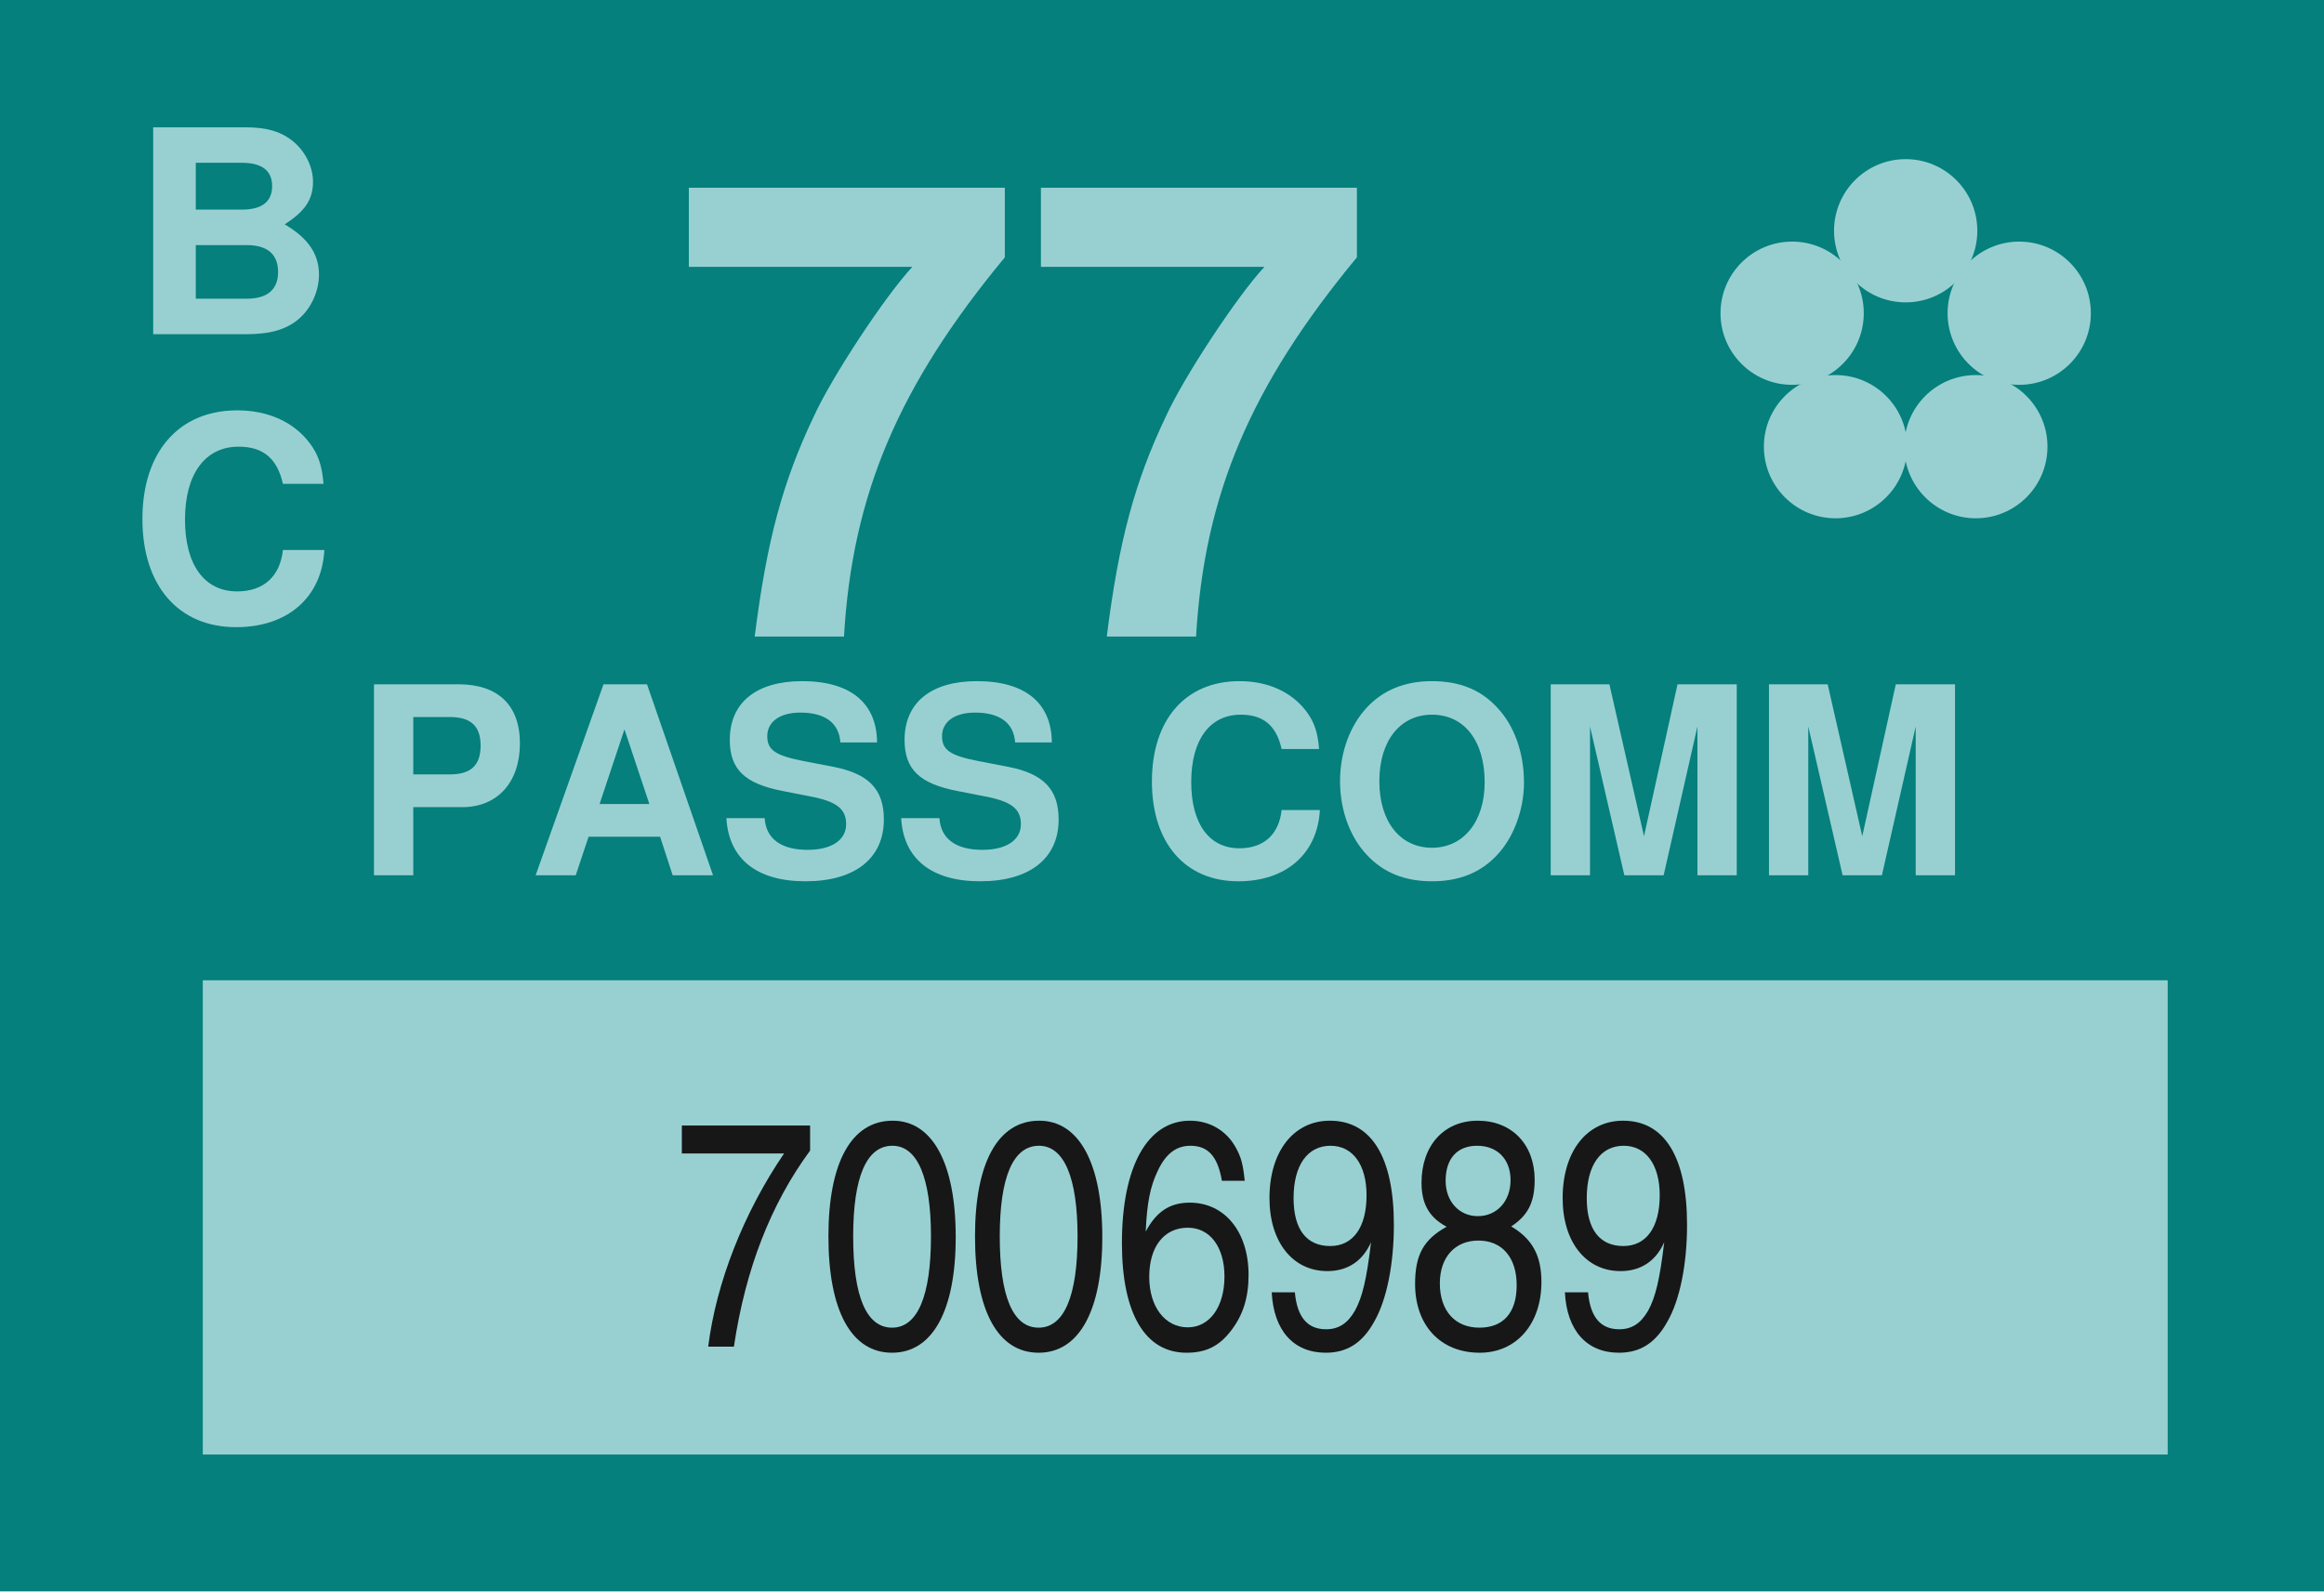
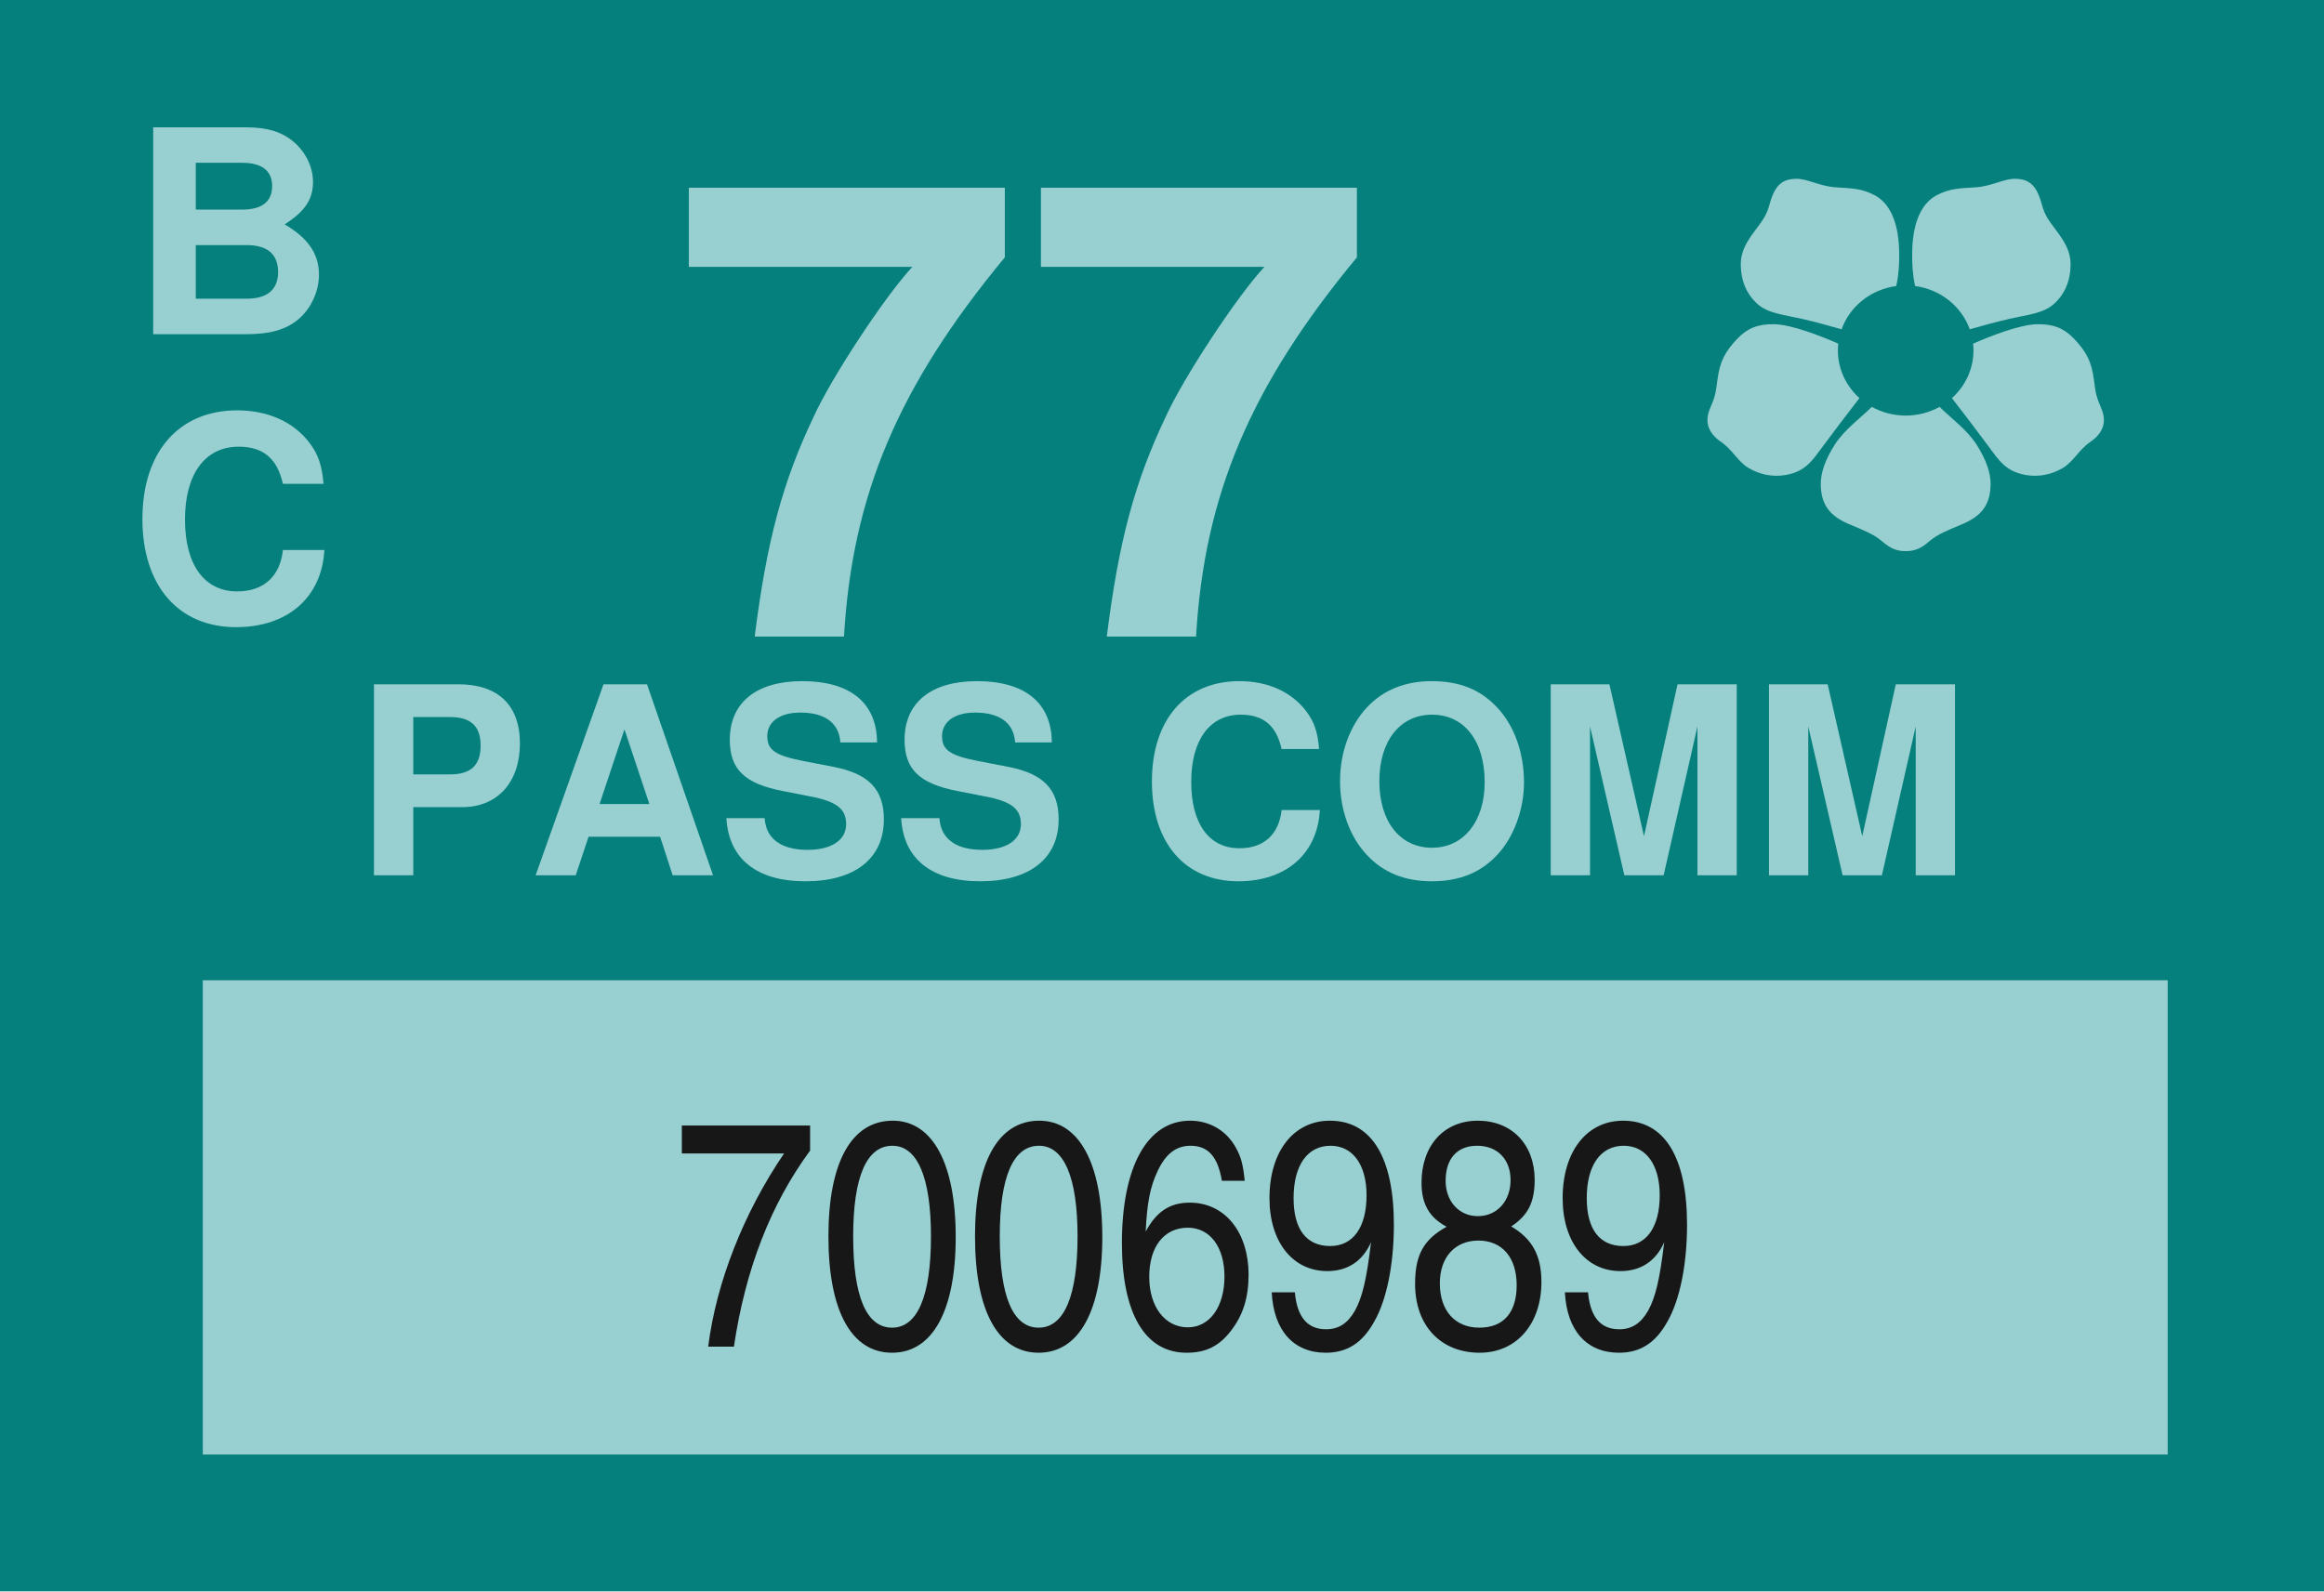
<svg xmlns="http://www.w3.org/2000/svg" viewBox="0 0 146 100" width="146" height="100">
  <g data-role="renewal-decal" data-accuracy="photograph-reviewed reconstruction; font and colour approximate" data-printing-system="annual-bc" data-placement="rear">
    <rect x="0" y="0" width="146" height="100" fill="#05807c" />
    <g data-role="decal-class" data-die="bc-decal-print-normal" data-fit="natural" role="img" aria-label="B">
      <g transform="translate(8.162 8) scale(0.13)" fill="none" stroke="#98d0d2" stroke-width="0" stroke-linecap="square" stroke-linejoin="round">
        <g transform="translate(0 0)" data-character="B" fill="#98d0d2" stroke="none" fill-rule="evenodd">
          <path d="M11.248 100.0H56.241C67.764 100.0 75.446 97.805 81.481 92.73C87.517 87.654 91.358 79.287 91.358 71.193C91.358 61.317 86.145 53.498 74.76 46.914C84.636 40.604 88.477 34.842 88.477 26.337C88.477 19.342 85.048 12.209 79.424 7.27C73.525 2.195 66.529 0.0 55.83 0.0H11.248ZM31.824 17.147H54.184C63.786 17.147 68.724 20.988 68.724 28.395C68.724 35.94 63.786 39.781 54.184 39.781H31.824ZM31.824 56.927H56.379C66.392 56.927 71.605 61.317 71.605 69.959C71.605 78.464 66.392 82.853 56.379 82.853H31.824Z" />
        </g>
      </g>
    </g>
    <g data-role="decal-class" data-die="bc-decal-print-normal" data-fit="natural" role="img" aria-label="C">
      <g transform="translate(8.162 26) scale(0.13)" fill="none" stroke="#98d0d2" stroke-width="0" stroke-linecap="square" stroke-linejoin="round">
        <g transform="translate(0 0)" data-character="C" fill="#98d0d2" stroke="none" fill-rule="evenodd">
          <path d="M93.553 33.882C92.867 25.24 91.084 19.753 86.831 14.129C79.15 3.978 66.804 -1.646 51.852 -1.646C23.594 -1.646 6.036 18.519 6.036 50.892C6.036 83.128 23.457 103.155 51.303 103.155C76.269 103.155 92.73 88.752 93.964 65.844H73.937C72.565 78.601 64.609 85.871 51.852 85.871C35.94 85.871 26.612 72.977 26.612 51.166C26.612 29.081 36.351 15.912 52.538 15.912C64.472 15.912 71.193 21.674 73.937 33.882Z" />
        </g>
      </g>
    </g>
    <g data-role="decal-year" data-die="bc-decal-print-normal" data-fit="natural" role="img" aria-label="77">
      <g transform="translate(42.122 11) scale(0.29)" fill="none" stroke="#98d0d2" stroke-width="0" stroke-linecap="square" stroke-linejoin="round">
        <g transform="translate(0 0)" data-character="7" fill="#98d0d2" stroke="none" fill-rule="evenodd">
          <path d="M72.428 2.743H3.978V19.89H52.401C46.502 26.2 34.842 43.896 31.001 52.401C24.28 66.529 20.85 79.287 18.244 100.0H37.586C39.369 69.273 49.383 45.679 72.428 17.833Z" />
        </g>
        <g transform="translate(76.269 0)" data-character="7" fill="#98d0d2" stroke="none" fill-rule="evenodd">
          <path d="M72.428 2.743H3.978V19.89H52.401C46.502 26.2 34.842 43.896 31.001 52.401C24.28 66.529 20.85 79.287 18.244 100.0H37.586C39.369 69.273 49.383 45.679 72.428 17.833Z" />
        </g>
      </g>
    </g>
-     <g data-role="decal-emblem" data-accuracy="simplified">
-       <circle cx="119.72" cy="14.5" r="4.5" fill="#98d0d2" />
-       <circle cx="126.853" cy="19.682" r="4.5" fill="#98d0d2" />
-       <circle cx="124.128" cy="28.068" r="4.5" fill="#98d0d2" />
-       <circle cx="115.312" cy="28.068" r="4.5" fill="#98d0d2" />
-       <circle cx="112.587" cy="19.682" r="4.5" fill="#98d0d2" />
+     <g transform="translate(104.72 7) scale(0.02392344)" data-role="decal-emblem" data-source="Flower_Vector_Package/svg/flower-compound.svg" data-accuracy="user-supplied vector reconstruction">
+       <path d="M 602.227 458.664 C 609 427 610 404 610 377 C 610 295 587 243 547 221 C 512 201.75 482 202 444 199.5 C 401 196.67 370 177 340 177 C 309 177 290 190 278 219 C 267 245.58 269 260 249 289 C 227 320.9 194 354 194 401 C 194 446 210 481 238 506 C 266 531 307 534 355 545 C 389 552.79 430 564 458.698 572.328 A 178 171 0 0 1 602.227 458.664 Z M 651.773 458.664 C 645 427 644 404 644 377 C 644 295 667 243 707 221 C 742 201.75 772 202 810 199.5 C 853 196.67 884 177 914 177 C 945 177 964 190 976 219 C 987 245.58 985 260 1005 289 C 1027 320.9 1060 354 1060 401 C 1060 446 1044 481 1016 506 C 988 531 947 534 899 545 C 865 552.79 824 564 795.302 572.328 A 178 171 0 0 0 651.773 458.664 Z M 449.975 610.126 C 409 592 329 560 282 559 C 239 558.09 211 570 186 596 C 153 630.32 139 657 133 703 C 128 741.33 127 748 113 781 C 99 814 107 844 142 868 C 173 889.26 186 920 215 937 C 244 954 278 961 312 955 C 364 945.82 382 917 410 879 C 438 841 471 798 505.604 753.061 A 178 171 0 0 1 449.975 610.126 Z M 804.025 610.126 C 845 592 925 560 972 559 C 1015 558.09 1043 570 1068 596 C 1101 630.32 1115 657 1121 703 C 1126 741.33 1127 748 1141 781 C 1155 814 1147 844 1112 868 C 1081 889.26 1068 920 1039 937 C 1010 954 976 961 942 955 C 890 945.82 872 917 844 879 C 816 841 783 798 748.396 753.061 A 178 171 0 0 0 804.025 610.126 Z M 538 776.09 C 509 805 466 836 441 875 C 416 914 404 949 404 978 C 404 1036 431 1064 478 1084 C 515 1099.74 543 1110 566 1130 C 589 1150 606 1155 627 1155 C 648 1155 665 1150 688 1130 C 711 1110 739 1099.74 776 1084 C 823 1064 850 1036 850 978 C 850 949 838 914 813 875 C 788 836 745 805 716 776.09 A 178 171 0 0 1 538 776.09 Z" fill="#98d0d2" fill-rule="evenodd" />
    </g>
    <g data-role="decal-class" data-die="bc-decal-print-normal" data-fit="natural" role="img" aria-label="PASS COMM">
      <g transform="translate(22.243 43) scale(0.12)" fill="none" stroke="#98d0d2" stroke-width="0" stroke-linecap="square" stroke-linejoin="round">
        <g transform="translate(0 0)" data-character="P" fill="#98d0d2" stroke="none" fill-rule="evenodd">
          <path d="M31.001 64.335H56.653C75.034 64.335 86.831 51.303 86.831 31.001C86.831 10.974 75.446 0.0 54.595 0.0H10.425V100.0H31.001ZM31.001 47.188V17.147H50.206C61.18 17.147 66.255 21.948 66.255 32.099C66.255 42.387 61.18 47.188 50.206 47.188Z" />
        </g>
        <g transform="translate(91.495 0)" data-character="A" fill="#98d0d2" stroke="none" fill-rule="evenodd">
          <path d="M68.724 79.835 75.309 100.0H96.433L61.866 0.0H39.095L3.567 100.0H24.554L31.276 79.835ZM63.1 62.689H37.037L50.069 23.594Z" />
        </g>
        <g transform="translate(190.535 0)" data-character="S" fill="#98d0d2" stroke="none" fill-rule="evenodd">
          <path d="M83.265 30.453C83.128 9.739 69.273 -1.646 44.033 -1.646C20.027 -1.646 6.173 9.602 6.173 29.081C6.173 44.582 13.992 52.126 34.294 55.967L48.285 58.711C62.003 61.317 67.078 65.158 67.078 73.251C67.078 81.619 59.396 86.694 46.914 86.694C32.922 86.694 25.103 80.796 24.417 70.096H4.39C5.624 91.495 20.302 103.155 45.816 103.155C71.605 103.155 86.831 91.221 86.831 70.782C86.831 55.007 78.875 46.776 60.357 43.21L44.719 40.192C30.041 37.311 25.789 34.431 25.789 27.16C25.789 19.616 32.373 14.815 43.073 14.815C56.104 14.815 63.374 20.302 64.06 30.453Z" />
        </g>
        <g transform="translate(282.03 0)" data-character="S" fill="#98d0d2" stroke="none" fill-rule="evenodd">
          <path d="M83.265 30.453C83.128 9.739 69.273 -1.646 44.033 -1.646C20.027 -1.646 6.173 9.602 6.173 29.081C6.173 44.582 13.992 52.126 34.294 55.967L48.285 58.711C62.003 61.317 67.078 65.158 67.078 73.251C67.078 81.619 59.396 86.694 46.914 86.694C32.922 86.694 25.103 80.796 24.417 70.096H4.39C5.624 91.495 20.302 103.155 45.816 103.155C71.605 103.155 86.831 91.221 86.831 70.782C86.831 55.007 78.875 46.776 60.357 43.21L44.719 40.192C30.041 37.311 25.789 34.431 25.789 27.16C25.789 19.616 32.373 14.815 43.073 14.815C56.104 14.815 63.374 20.302 64.06 30.453Z" />
        </g>
        <g transform="translate(373.525 0)" data-character=" " fill="#98d0d2" stroke="none" fill-rule="evenodd">
          <path d="" />
        </g>
        <g transform="translate(411.659 0)" data-character="C" fill="#98d0d2" stroke="none" fill-rule="evenodd">
          <path d="M93.553 33.882C92.867 25.24 91.084 19.753 86.831 14.129C79.15 3.978 66.804 -1.646 51.852 -1.646C23.594 -1.646 6.036 18.519 6.036 50.892C6.036 83.128 23.457 103.155 51.303 103.155C76.269 103.155 92.73 88.752 93.964 65.844H73.937C72.565 78.601 64.609 85.871 51.852 85.871C35.94 85.871 26.612 72.977 26.612 51.166C26.612 29.081 36.351 15.912 52.538 15.912C64.472 15.912 71.193 21.674 73.937 33.882Z" />
        </g>
        <g transform="translate(510.699 0)" data-character="O" fill="#98d0d2" stroke="none" fill-rule="evenodd">
          <path d="M53.498 -1.646C39.506 -1.646 27.984 3.018 19.479 12.209C10.562 21.811 5.487 35.802 5.487 50.754C5.487 65.706 10.562 79.835 19.479 89.3C28.121 98.628 39.369 103.155 53.635 103.155C67.901 103.155 79.15 98.628 87.791 89.3C96.433 80.11 101.783 65.569 101.783 51.44C101.783 35.802 96.708 21.674 87.791 12.209C79.012 2.743 68.038 -1.646 53.498 -1.646ZM53.635 15.912C70.508 15.912 81.207 29.63 81.207 51.303C81.207 71.879 70.096 85.597 53.635 85.597C36.9 85.597 26.063 71.879 26.063 50.754C26.063 29.63 36.9 15.912 53.635 15.912Z" />
        </g>
        <g transform="translate(617.421 0)" data-character="M" fill="#98d0d2" stroke="none" fill-rule="evenodd">
          <path d="M29.63 22.085 47.599 100.0H68.176L85.871 22.085V100.0H106.447V0.0H75.446L57.888 79.561L39.781 0.0H9.053V100.0H29.63Z" />
        </g>
        <g transform="translate(731.687 0)" data-character="M" fill="#98d0d2" stroke="none" fill-rule="evenodd">
          <path d="M29.63 22.085 47.599 100.0H68.176L85.871 22.085V100.0H106.447V0.0H75.446L57.888 79.561L39.781 0.0H9.053V100.0H29.63Z" />
        </g>
      </g>
    </g>
    <rect x="13.14" y="62" width="122.64" height="29" fill="#98d0d2" stroke="#98d0d2" stroke-width="0.8" data-role="decal-control-panel" />
    <g data-role="decal-serial" data-die="bc-decal-print-control" data-fit="natural" role="img" aria-label="7006989">
      <g transform="translate(42.229 70.12) scale(0.145)" fill="none" stroke="#171717" stroke-width="0" stroke-linecap="square" stroke-linejoin="round">
        <g transform="translate(0 0)" data-character="7" fill="#171717" stroke="none" fill-rule="evenodd">
          <path d="M4.178 16.295H48.468C30.919 42.061 19.081 72.284 15.599 100.0H26.741C31.755 66.295 42.758 38.162 59.749 15.042V4.178H4.178Z" />
        </g>
        <g transform="translate(63.51 0)" data-character="0" fill="#171717" stroke="none" fill-rule="evenodd">
          <path d="M32.033 2.089C14.206 2.089 4.178 20.056 4.178 52.228C4.178 84.401 14.067 102.646 31.755 102.646C49.304 102.646 59.331 84.401 59.331 52.507C59.331 20.613 49.304 2.089 32.033 2.089ZM31.894 12.953C42.758 12.953 48.607 26.741 48.607 52.228C48.607 78.134 42.758 91.783 31.755 91.783C20.613 91.783 14.903 78.273 14.903 52.228C14.903 26.323 20.752 12.953 31.894 12.953Z" />
        </g>
        <g transform="translate(127.02 0)" data-character="0" fill="#171717" stroke="none" fill-rule="evenodd">
          <path d="M32.033 2.089C14.206 2.089 4.178 20.056 4.178 52.228C4.178 84.401 14.067 102.646 31.755 102.646C49.304 102.646 59.331 84.401 59.331 52.507C59.331 20.613 49.304 2.089 32.033 2.089ZM31.894 12.953C42.758 12.953 48.607 26.741 48.607 52.228C48.607 78.134 42.758 91.783 31.755 91.783C20.613 91.783 14.903 78.273 14.903 52.228C14.903 26.323 20.752 12.953 31.894 12.953Z" />
        </g>
        <g transform="translate(190.53 0)" data-character="6" fill="#171717" stroke="none" fill-rule="evenodd">
          <path d="M57.521 28.134C56.825 21.17 55.989 17.967 53.76 13.928C49.721 6.407 42.34 2.089 33.844 2.089C15.32 2.089 4.318 22.006 4.318 55.153C4.318 85.655 14.345 102.646 32.312 102.646C40.669 102.646 46.379 99.861 51.532 93.175C56.825 86.351 59.192 78.691 59.192 68.942C59.192 50.279 48.886 37.604 33.705 37.604C25.07 37.604 19.22 41.504 14.624 50.139C15.181 37.744 16.574 30.641 19.777 23.955C23.259 16.435 27.855 12.953 33.983 12.953C41.643 12.953 45.822 17.549 47.632 28.134ZM32.869 48.468C42.479 48.468 48.747 56.825 48.747 69.638C48.747 82.73 42.34 91.643 32.869 91.643C22.981 91.643 16.156 82.73 16.156 69.777C16.156 56.685 22.563 48.468 32.869 48.468Z" />
        </g>
        <g transform="translate(254.04 0)" data-character="9" fill="#171717" stroke="none" fill-rule="evenodd">
          <path d="M5.71 76.462C6.546 93.036 15.181 102.646 29.109 102.646C38.301 102.646 44.986 98.468 50.139 89.136C55.571 79.666 58.635 64.206 58.635 47.214C58.635 17.827 48.886 2.089 30.919 2.089C15.181 2.089 4.735 15.46 4.735 35.655C4.735 54.596 14.763 67.27 29.805 67.27C38.579 67.27 45.125 62.953 48.747 54.735C46.797 71.031 44.986 78.552 41.783 84.401C38.579 89.972 34.68 92.479 29.248 92.479C21.17 92.479 16.713 87.187 15.738 76.462ZM31.198 12.953C40.808 12.953 46.797 21.17 46.797 34.401C46.797 48.329 40.947 56.407 31.058 56.407C20.752 56.407 15.181 49.164 15.181 35.655C15.181 21.448 21.17 12.953 31.198 12.953Z" />
        </g>
        <g transform="translate(317.55 0)" data-character="8" fill="#171717" stroke="none" fill-rule="evenodd">
          <path d="M17.967 48.05C7.939 53.621 4.318 60.306 4.318 72.841C4.318 90.808 15.32 102.646 32.312 102.646C48.189 102.646 59.053 90.251 59.053 72.006C59.053 60.585 55.153 53.343 45.961 47.911C53.203 43.175 56.128 37.465 56.128 27.716C56.128 12.396 46.24 2.089 31.476 2.089C16.852 2.089 7.103 12.813 7.103 28.969C7.103 38.162 10.446 44.011 17.967 48.05ZM31.755 54.039C42.061 54.039 48.329 61.421 48.329 73.398C48.329 85.237 42.618 91.783 32.173 91.783C21.588 91.783 15.042 84.401 15.042 72.563C15.042 61.281 21.588 54.039 31.755 54.039ZM31.198 12.953C39.972 12.953 45.682 18.802 45.682 27.855C45.682 36.908 39.833 43.454 31.476 43.454C23.398 43.454 17.549 37.047 17.549 28.134C17.549 18.524 22.563 12.953 31.198 12.953Z" />
        </g>
        <g transform="translate(381.06 0)" data-character="9" fill="#171717" stroke="none" fill-rule="evenodd">
          <path d="M5.71 76.462C6.546 93.036 15.181 102.646 29.109 102.646C38.301 102.646 44.986 98.468 50.139 89.136C55.571 79.666 58.635 64.206 58.635 47.214C58.635 17.827 48.886 2.089 30.919 2.089C15.181 2.089 4.735 15.46 4.735 35.655C4.735 54.596 14.763 67.27 29.805 67.27C38.579 67.27 45.125 62.953 48.747 54.735C46.797 71.031 44.986 78.552 41.783 84.401C38.579 89.972 34.68 92.479 29.248 92.479C21.17 92.479 16.713 87.187 15.738 76.462ZM31.198 12.953C40.808 12.953 46.797 21.17 46.797 34.401C46.797 48.329 40.947 56.407 31.058 56.407C20.752 56.407 15.181 49.164 15.181 35.655C15.181 21.448 21.17 12.953 31.198 12.953Z" />
        </g>
      </g>
    </g>
  </g>
</svg>
